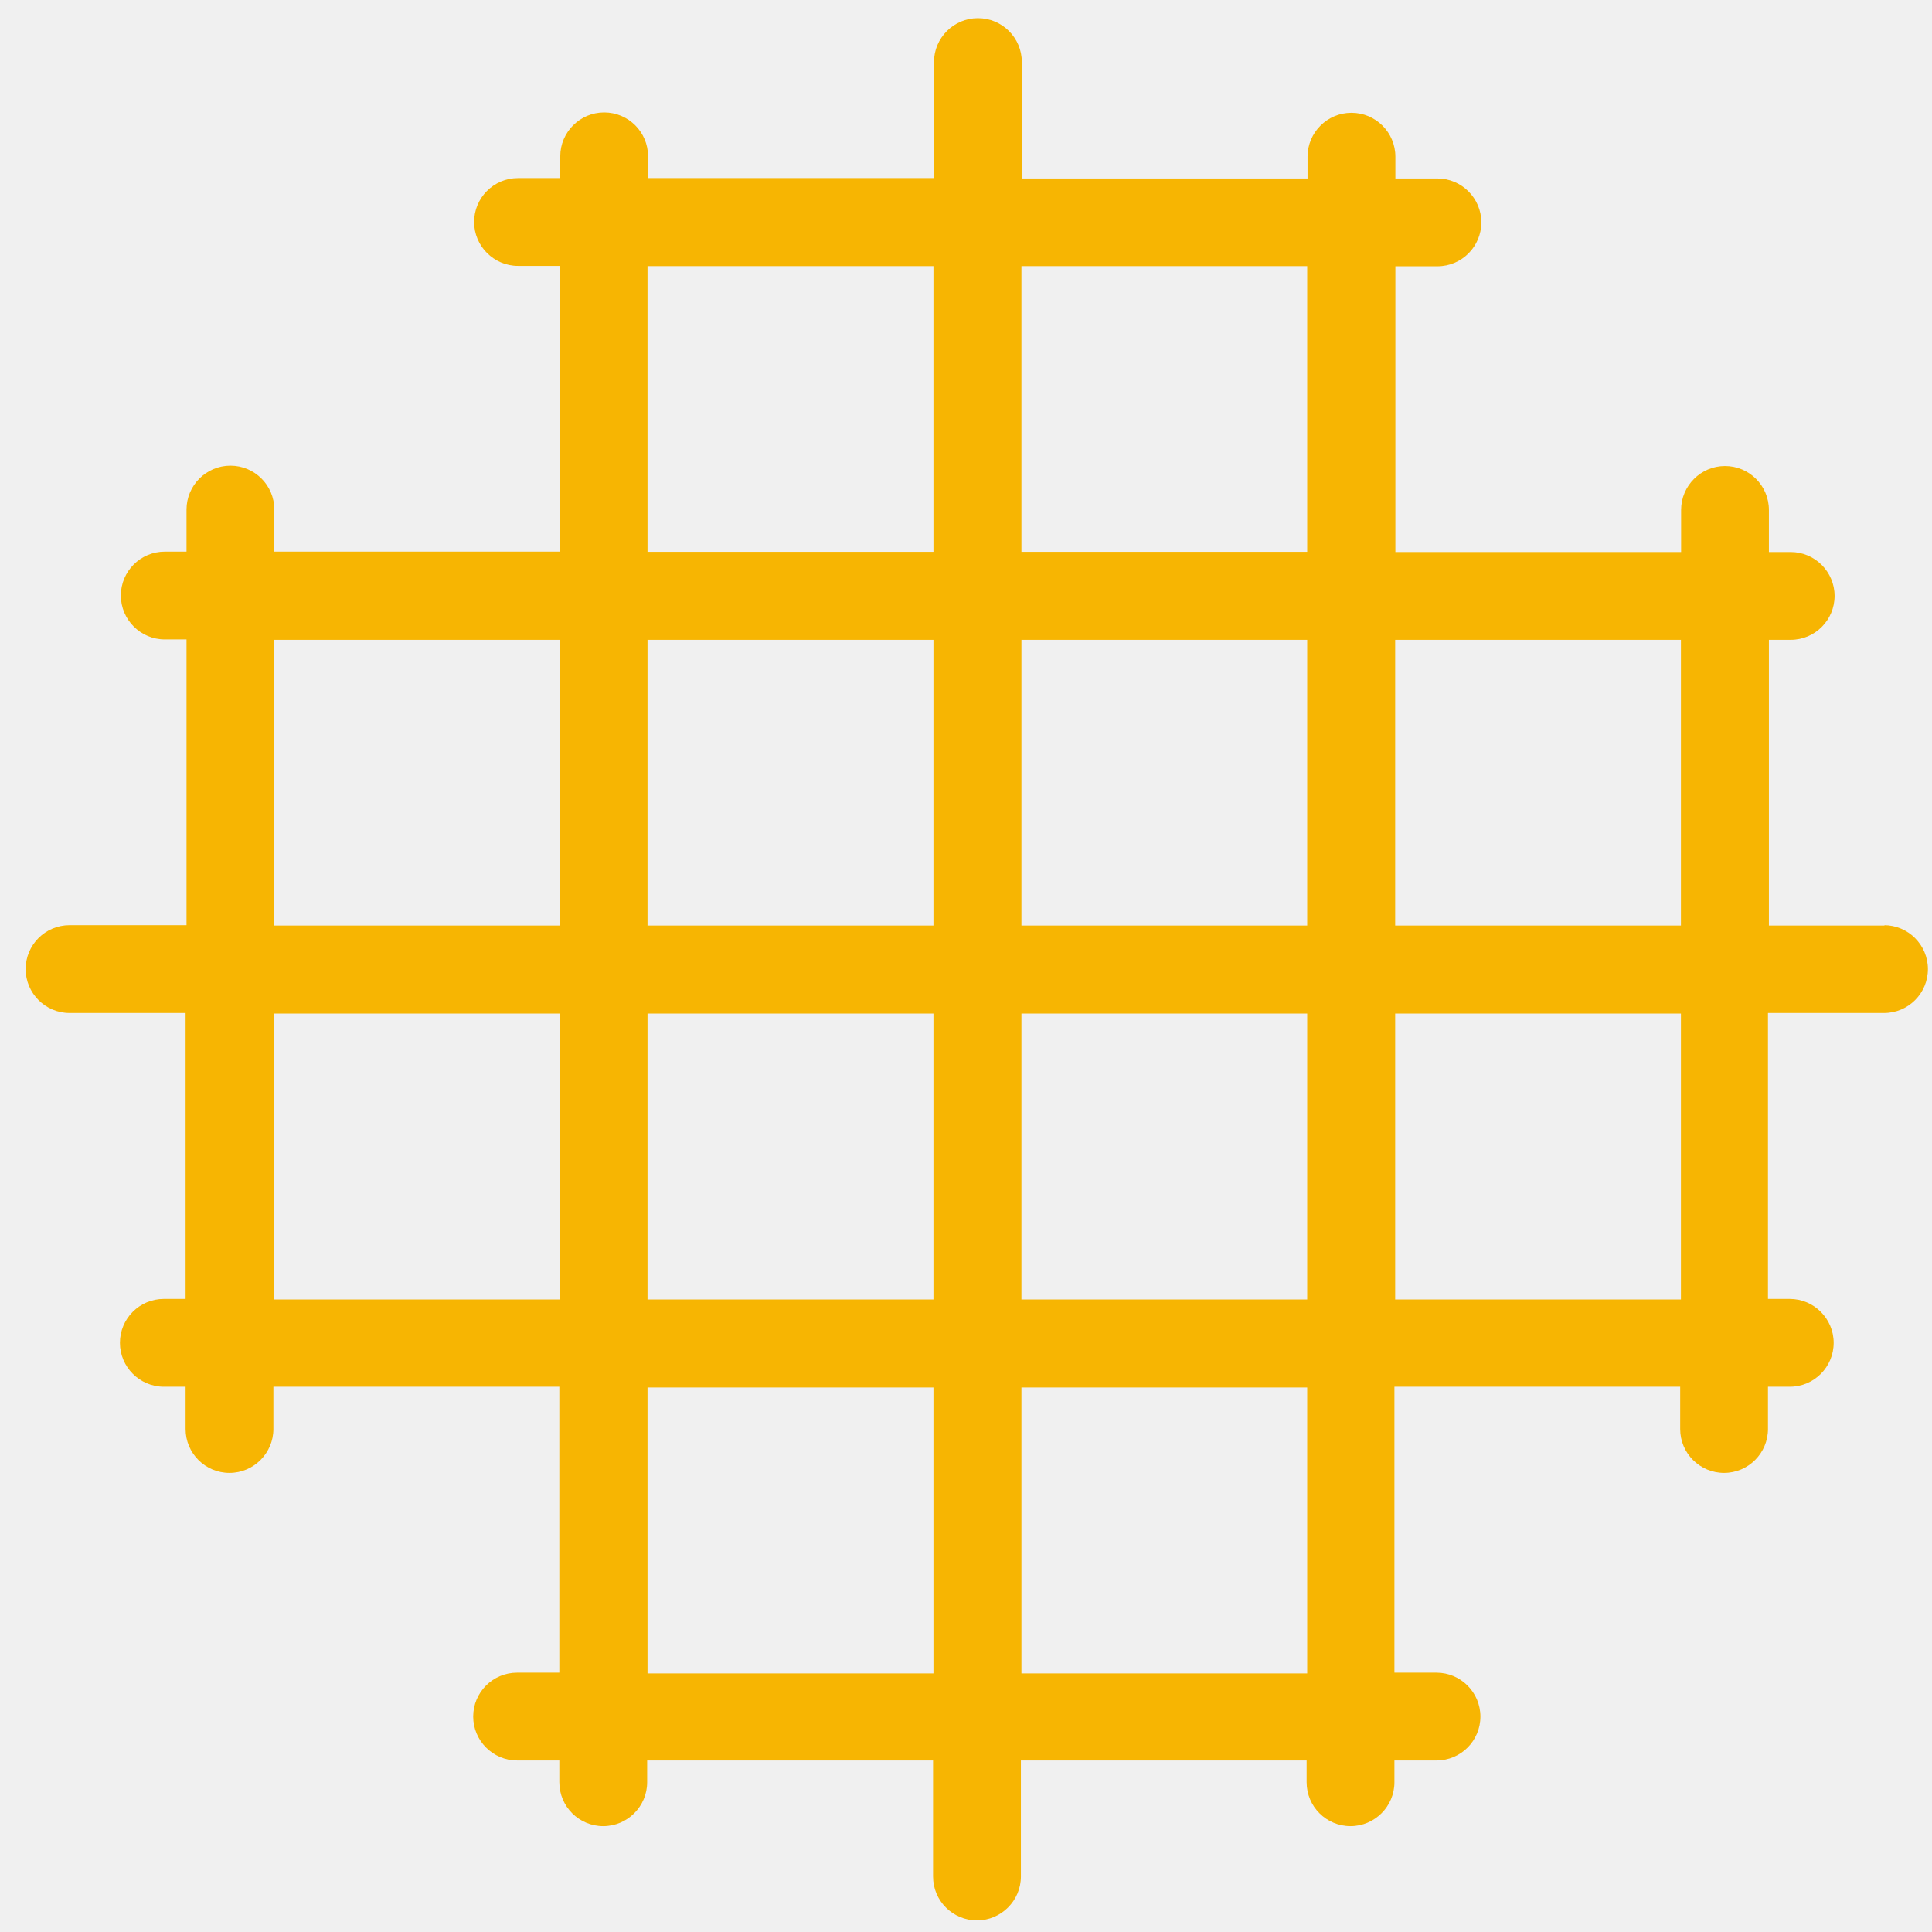
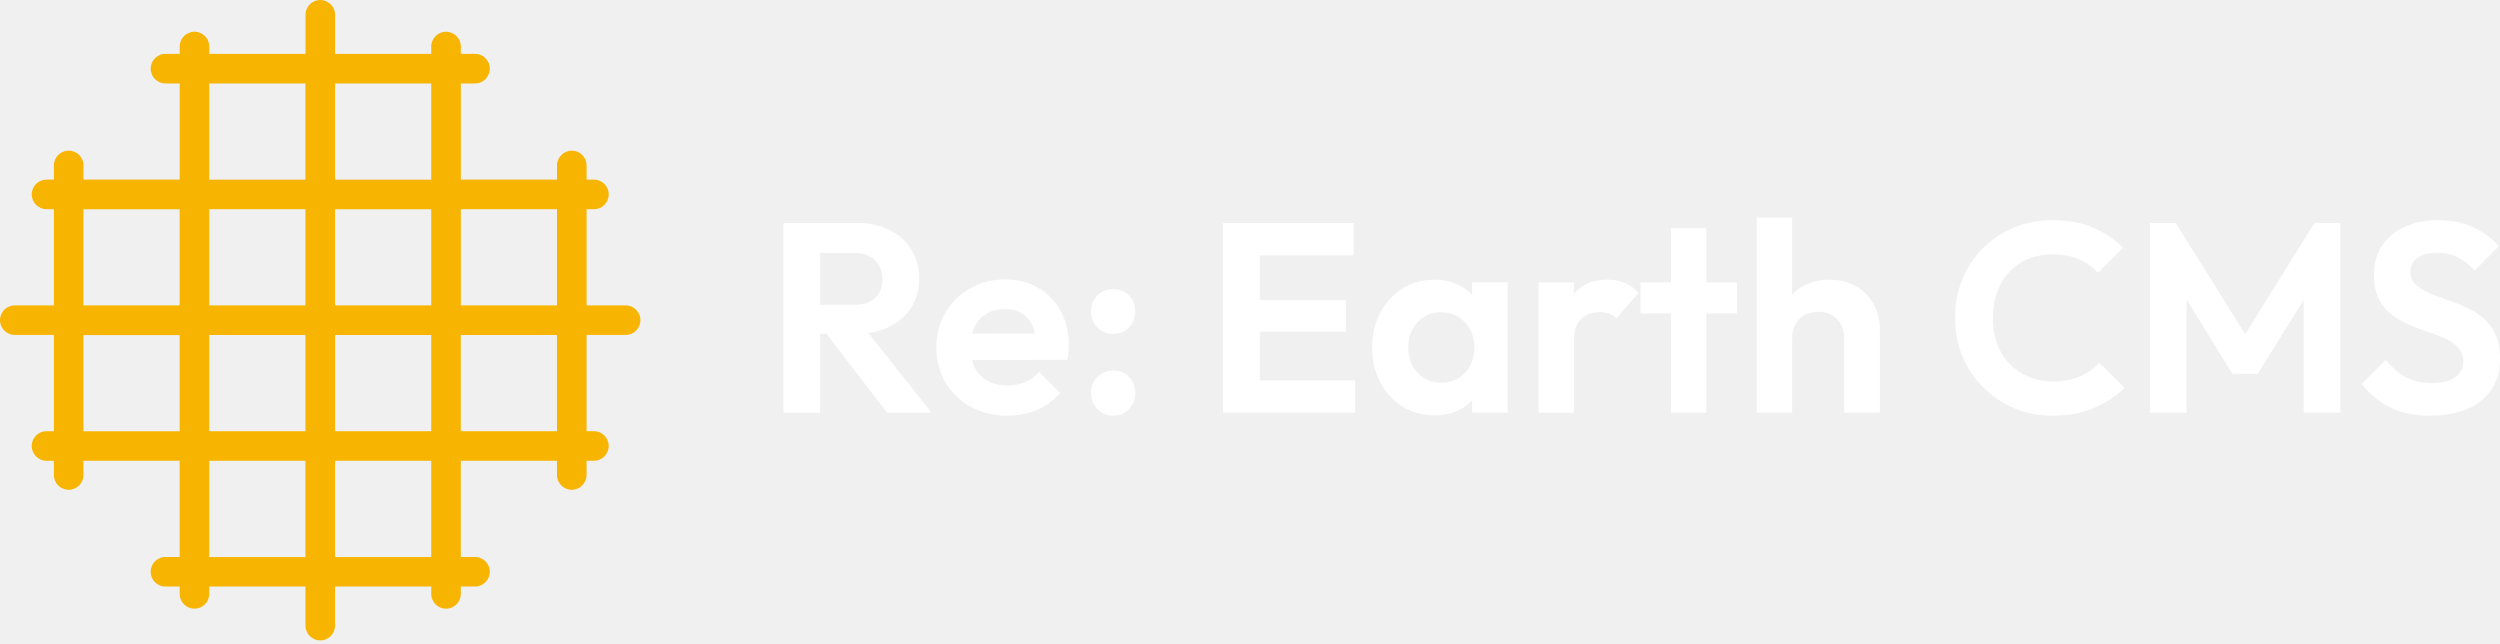
- <svg xmlns="http://www.w3.org/2000/svg" width="65" height="65" viewBox="0 0 65 65" fill="none">
-   <path d="M56.553 39.835V43.72H46.939V34.1H56.553V39.835ZM43.979 52.632V56.3H34.365V46.68H43.979V52.632ZM21.785 56.3V46.68H31.405V56.3H21.785ZM9.205 43.72V34.1H18.825V43.72H9.205ZM9.205 21.526H18.825V31.139H9.205V21.526ZM21.785 13.929V8.952H31.405V18.565H21.785V13.923V13.929ZM43.979 8.952V18.565H34.365V8.952H43.979ZM34.365 31.139V21.526H43.979V31.139H34.365ZM21.785 28.043V21.526H31.405V31.139H21.785V28.043ZM21.785 39.282V34.1H31.405V43.72H21.785V39.282ZM43.979 39.282V43.72H34.365V34.1H43.979V39.282ZM56.553 21.526V31.139H46.939V21.526H56.553ZM63.417 31.139H59.513V21.526H60.246C61.065 21.526 61.723 20.862 61.723 20.049C61.723 19.236 61.059 18.572 60.246 18.572H59.513V17.157C59.513 16.337 58.849 15.679 58.036 15.679C57.223 15.679 56.559 16.343 56.559 17.157V18.572H46.946V8.958H48.361C49.18 8.958 49.838 8.294 49.838 7.481C49.838 6.668 49.174 6.004 48.361 6.004H46.946V5.271C46.946 4.452 46.281 3.794 45.468 3.794C44.655 3.794 43.991 4.458 43.991 5.271V6.004H34.378V2.087C34.378 1.268 33.714 0.61 32.901 0.61C32.087 0.61 31.423 1.274 31.423 2.087V5.991H21.803V5.259C21.803 4.44 21.14 3.782 20.326 3.782C19.513 3.782 18.849 4.446 18.849 5.259V5.991H17.428C16.609 5.991 15.951 6.655 15.951 7.468C15.951 8.281 16.615 8.945 17.428 8.945H18.849V18.559H9.229V17.144C9.229 16.325 8.565 15.667 7.752 15.667C6.939 15.667 6.275 16.331 6.275 17.144V18.559H5.543C4.724 18.559 4.066 19.223 4.066 20.036C4.066 20.849 4.73 21.513 5.543 21.513H6.275V31.127H2.34C1.521 31.127 0.863 31.791 0.863 32.604C0.863 33.417 1.527 34.081 2.34 34.081H6.244V43.701H5.512C4.693 43.701 4.035 44.365 4.035 45.178C4.035 45.991 4.699 46.655 5.512 46.655H6.244V48.077C6.244 48.896 6.908 49.554 7.721 49.554C8.534 49.554 9.198 48.89 9.198 48.077V46.655H18.818V56.275H17.397C16.578 56.275 15.92 56.939 15.92 57.752C15.92 58.565 16.584 59.229 17.397 59.229H18.818V59.962C18.818 60.781 19.482 61.439 20.295 61.439C21.108 61.439 21.773 60.775 21.773 59.962V59.229H31.392V63.133C31.392 63.953 32.056 64.61 32.87 64.61C33.682 64.61 34.347 63.946 34.347 63.133V59.229H43.96V59.962C43.96 60.781 44.624 61.439 45.437 61.439C46.25 61.439 46.914 60.775 46.914 59.962V59.229H48.33C49.149 59.229 49.807 58.565 49.807 57.752C49.807 56.939 49.143 56.275 48.33 56.275H46.914V46.655H56.528V48.077C56.528 48.896 57.192 49.554 58.005 49.554C58.818 49.554 59.482 48.89 59.482 48.077V46.655H60.215C61.034 46.655 61.692 45.991 61.692 45.178C61.692 44.365 61.028 43.701 60.215 43.701H59.482V34.081H63.386C64.205 34.081 64.863 33.417 64.863 32.604C64.863 31.791 64.199 31.127 63.386 31.127" fill="#F7B502" />
+ <svg xmlns="http://www.w3.org/2000/svg" width="136" height="35" viewBox="0 0 136 35" fill="none">
+   <path d="M34.035 16.613H31.911V11.382H32.31C32.754 11.382 33.114 11.021 33.114 10.577C33.114 10.133 32.754 9.772 32.31 9.772H31.911V9.001C31.911 8.557 31.55 8.196 31.106 8.196C30.661 8.196 30.301 8.557 30.301 9.001V9.772H25.069V4.541H25.841C26.285 4.541 26.645 4.18 26.645 3.736C26.645 3.291 26.285 2.931 25.841 2.931H25.069V2.532C25.069 2.087 24.709 1.727 24.265 1.727C23.82 1.727 23.46 2.087 23.46 2.532V2.931H18.228V0.805C18.228 0.36 17.868 0 17.423 0C16.979 0 16.619 0.36 16.619 0.805V2.93H11.384V2.531C11.384 2.086 11.024 1.726 10.58 1.726C10.135 1.726 9.775 2.086 9.775 2.531V2.93H9.001C8.557 2.93 8.196 3.29 8.196 3.735C8.196 4.179 8.557 4.539 9.001 4.539H9.775V9.771H4.541V9C4.541 8.555 4.18 8.195 3.736 8.195C3.291 8.195 2.931 8.555 2.931 9V9.771H2.532C2.087 9.771 1.727 10.131 1.727 10.576C1.727 11.02 2.087 11.38 2.532 11.38H2.931V16.612H0.805C0.36 16.612 0 16.973 0 17.417C0 17.861 0.36 18.222 0.805 18.222H2.93V23.456H2.531C2.086 23.456 1.726 23.816 1.726 24.261C1.726 24.705 2.086 25.066 2.531 25.066H2.93V25.839C2.93 26.284 3.29 26.644 3.735 26.644C4.179 26.644 4.539 26.284 4.539 25.839V25.066H9.774V30.3H9C8.555 30.3 8.195 30.66 8.195 31.105C8.195 31.549 8.555 31.909 9 31.909H9.774V32.308C9.774 32.753 10.134 33.113 10.578 33.113C11.023 33.113 11.383 32.753 11.383 32.308V31.909H16.617V34.034C16.617 34.479 16.978 34.839 17.422 34.839C17.866 34.839 18.227 34.479 18.227 34.034V31.909H23.459V32.308C23.459 32.753 23.819 33.113 24.263 33.113C24.708 33.113 25.068 32.753 25.068 32.308V31.909H25.839C26.284 31.909 26.644 31.549 26.644 31.105C26.644 30.66 26.284 30.3 25.839 30.3H25.068V25.066H30.3V25.839C30.3 26.284 30.66 26.644 31.105 26.644C31.549 26.644 31.909 26.284 31.909 25.839V25.066H32.308C32.753 25.066 33.113 24.705 33.113 24.261C33.113 23.816 32.753 23.456 32.308 23.456H31.909V18.222H34.034C34.479 18.222 34.839 17.861 34.839 17.417C34.839 16.973 34.479 16.612 34.034 16.612L34.035 16.613ZM30.301 11.382V16.613H25.069V11.382H30.301ZM23.46 21.044V23.457H18.228V18.223H23.46V21.044ZM11.383 21.044V18.223H16.617V23.457H11.383V21.044ZM11.383 14.928V11.382H16.617V16.613H11.383V14.926V14.928ZM18.227 16.615V11.383H23.459V16.615H18.227ZM23.459 4.542V9.774H18.227V4.542H23.459ZM11.382 7.249V4.542H16.616V9.774H11.382V7.249ZM4.538 11.383H9.772V16.615H4.538V11.383ZM4.538 23.46V18.226H9.772V23.46H4.538ZM11.382 30.304V25.069H16.616V30.304H11.382ZM23.459 28.306V30.304H18.227V25.069H23.459V28.308V28.306ZM30.3 21.344V23.459H25.068V18.224H30.3V21.344Z" fill="#F7B502" />
+   <path d="M48.401 17.768C48.91 17.514 49.304 17.163 49.583 16.719C49.862 16.273 50.002 15.748 50.002 15.142C50.002 14.536 49.862 14.036 49.583 13.586C49.304 13.137 48.913 12.782 48.409 12.522C47.905 12.264 47.325 12.133 46.67 12.133H42.619V22.451H44.615V18.15H44.959L48.254 22.451H50.676L47.235 18.112C47.662 18.057 48.051 17.944 48.401 17.769V17.768ZM44.615 13.761H46.479C46.968 13.761 47.344 13.895 47.609 14.164C47.873 14.433 48.006 14.772 48.006 15.184C48.006 15.597 47.874 15.954 47.609 16.205C47.346 16.454 46.963 16.58 46.465 16.58H44.615V13.762V13.761Z" fill="white" />
+   <path d="M56.471 15.655C55.943 15.351 55.346 15.2 54.681 15.2C53.977 15.2 53.34 15.361 52.773 15.684C52.206 16.007 51.758 16.448 51.43 17.005C51.102 17.563 50.938 18.193 50.938 18.898C50.938 19.604 51.104 20.248 51.436 20.806C51.768 21.364 52.227 21.805 52.808 22.128C53.391 22.451 54.053 22.612 54.796 22.612C55.373 22.612 55.907 22.51 56.395 22.303C56.885 22.098 57.31 21.789 57.672 21.378L56.527 20.234C56.311 20.488 56.057 20.674 55.764 20.792C55.47 20.91 55.142 20.968 54.781 20.968C54.379 20.968 54.027 20.885 53.724 20.718C53.42 20.552 53.188 20.31 53.026 19.992C52.963 19.867 52.915 19.73 52.876 19.587L58.053 19.574C58.091 19.418 58.116 19.273 58.126 19.141C58.135 19.009 58.14 18.879 58.14 18.752C58.14 18.068 57.993 17.455 57.7 16.918C57.407 16.379 56.996 15.96 56.468 15.656L56.471 15.655ZM53.668 17.064C53.953 16.897 54.285 16.815 54.667 16.815C55.029 16.815 55.332 16.888 55.576 17.036C55.82 17.183 56.012 17.397 56.148 17.681C56.214 17.818 56.265 17.971 56.301 18.139L52.88 18.149C52.915 18.019 52.958 17.892 53.015 17.777C53.166 17.468 53.384 17.232 53.668 17.065V17.064Z" fill="white" />
+   <path d="M60.568 15.728C60.215 15.728 59.924 15.843 59.694 16.073C59.465 16.303 59.35 16.593 59.35 16.946C59.35 17.299 59.465 17.578 59.694 17.812C59.924 18.047 60.215 18.164 60.568 18.164C60.92 18.164 61.194 18.047 61.419 17.812C61.644 17.577 61.756 17.288 61.756 16.946C61.756 16.604 61.644 16.303 61.419 16.073C61.194 15.843 60.91 15.728 60.568 15.728Z" fill="white" />
+   <path d="M60.568 20.16C60.215 20.16 59.924 20.275 59.694 20.505C59.465 20.735 59.35 21.026 59.35 21.378C59.35 21.731 59.465 22.011 59.694 22.252C59.924 22.492 60.215 22.611 60.568 22.611C60.92 22.611 61.194 22.491 61.419 22.252C61.644 22.011 61.756 21.721 61.756 21.378C61.756 21.036 61.644 20.735 61.419 20.505C61.194 20.275 60.91 20.16 60.568 20.16Z" fill="white" />
+   <path d="M68.535 18.047H73.218V16.329H68.535V13.894H73.642V12.132H68.535H68.007H66.539V22.449H68.007H68.535H73.716V20.689H68.535V18.047Z" fill="white" />
+   <path d="M80.085 16.036C79.889 15.832 79.66 15.659 79.396 15.522C78.994 15.316 78.544 15.213 78.046 15.213C77.389 15.213 76.806 15.374 76.291 15.697C75.777 16.02 75.374 16.461 75.081 17.019C74.788 17.577 74.641 18.207 74.641 18.913C74.641 19.618 74.788 20.234 75.081 20.791C75.374 21.349 75.779 21.788 76.291 22.111C76.806 22.434 77.384 22.595 78.03 22.595C78.539 22.595 78.996 22.493 79.402 22.287C79.666 22.154 79.89 21.982 80.084 21.78V22.448H82.022V15.359H80.084V16.035L80.085 16.036ZM79.704 20.277C79.371 20.638 78.936 20.819 78.398 20.819C78.056 20.819 77.747 20.736 77.474 20.57C77.2 20.403 76.987 20.178 76.835 19.894C76.683 19.61 76.608 19.278 76.608 18.896C76.608 18.513 76.684 18.197 76.835 17.913C76.987 17.628 77.197 17.404 77.467 17.237C77.736 17.07 78.047 16.988 78.398 16.988C78.75 16.988 79.074 17.069 79.338 17.231C79.601 17.392 79.812 17.619 79.969 17.913C80.126 18.206 80.204 18.539 80.204 18.911C80.204 19.459 80.038 19.915 79.706 20.277H79.704Z" fill="white" />
+   <path d="M88.385 15.383C88.116 15.271 87.805 15.214 87.454 15.214C86.661 15.214 86.055 15.466 85.634 15.97C85.629 15.976 85.625 15.983 85.619 15.989V15.361H83.697V22.451H85.619V18.547C85.619 18.009 85.749 17.613 86.008 17.358C86.268 17.104 86.603 16.977 87.013 16.977C87.208 16.977 87.383 17.005 87.534 17.058C87.685 17.112 87.815 17.202 87.923 17.329L89.127 15.935C88.902 15.68 88.655 15.497 88.385 15.385V15.383Z" fill="white" />
+   <path d="M92.825 12.411H90.903V15.361H89.244V17.048H90.903V22.449H92.825V17.048H94.484V15.361H92.825V12.411Z" fill="white" />
+   <path d="M100.94 15.559C100.529 15.329 100.054 15.214 99.517 15.214C98.979 15.214 98.499 15.332 98.079 15.567C97.857 15.691 97.662 15.842 97.493 16.016V11.839H95.57V22.449H97.493V18.384C97.493 18.11 97.553 17.863 97.676 17.642C97.799 17.423 97.966 17.254 98.182 17.136C98.398 17.019 98.642 16.96 98.916 16.96C99.327 16.96 99.664 17.092 99.929 17.357C100.192 17.622 100.325 17.964 100.325 18.384V22.449H102.263V17.944C102.263 17.406 102.145 16.931 101.91 16.52C101.675 16.109 101.352 15.789 100.941 15.559H100.94Z" fill="white" />
+   <path d="M113.151 20.475C112.74 20.656 112.245 20.747 111.668 20.747C111.189 20.747 110.751 20.664 110.354 20.497C109.958 20.331 109.613 20.097 109.319 19.793C109.026 19.49 108.8 19.125 108.644 18.7C108.488 18.275 108.409 17.803 108.409 17.285C108.409 16.767 108.488 16.308 108.644 15.883C108.8 15.458 109.025 15.091 109.319 14.783C109.613 14.474 109.958 14.239 110.354 14.079C110.751 13.917 111.183 13.837 111.652 13.837C112.2 13.837 112.679 13.925 113.09 14.1C113.501 14.276 113.848 14.522 114.133 14.834L115.498 13.469C115.019 13.009 114.468 12.645 113.847 12.376C113.226 12.107 112.495 11.973 111.652 11.973C110.899 11.973 110.199 12.11 109.553 12.384C108.907 12.658 108.344 13.035 107.865 13.514C107.386 13.993 107.014 14.556 106.75 15.201C106.485 15.847 106.354 16.542 106.354 17.285C106.354 18.027 106.485 18.722 106.75 19.368C107.014 20.014 107.388 20.579 107.873 21.063C108.357 21.547 108.922 21.926 109.567 22.201C110.213 22.475 110.917 22.612 111.681 22.612C112.502 22.612 113.233 22.478 113.875 22.209C114.516 21.94 115.081 21.571 115.57 21.101L114.205 19.735C113.912 20.049 113.559 20.296 113.148 20.477L113.151 20.475Z" fill="white" />
+   <path d="M122.14 18.177L118.361 12.132H116.953V22.449H118.949V16.288L121.443 20.336H122.823L125.319 16.308V22.449H127.314V12.132H125.905L122.14 18.177Z" fill="white" />
+   <path d="M135.737 18.157C135.561 17.79 135.329 17.491 135.039 17.261C134.75 17.032 134.435 16.84 134.092 16.689C133.75 16.538 133.403 16.402 133.05 16.286C132.697 16.169 132.377 16.043 132.089 15.912C131.801 15.78 131.568 15.627 131.391 15.457C131.216 15.286 131.128 15.058 131.128 14.775C131.128 14.452 131.26 14.2 131.524 14.019C131.788 13.838 132.151 13.748 132.611 13.748C133.011 13.748 133.372 13.827 133.689 13.983C134.007 14.139 134.319 14.385 134.621 14.717L135.941 13.396C135.588 12.975 135.126 12.633 134.554 12.37C133.981 12.106 133.343 11.973 132.638 11.973C131.973 11.973 131.376 12.091 130.848 12.326C130.319 12.561 129.903 12.898 129.6 13.338C129.296 13.779 129.145 14.312 129.145 14.938C129.145 15.476 129.23 15.915 129.402 16.258C129.573 16.6 129.805 16.884 130.1 17.109C130.393 17.334 130.711 17.52 131.053 17.667C131.395 17.814 131.74 17.944 132.088 18.056C132.435 18.168 132.753 18.291 133.041 18.423C133.329 18.555 133.562 18.718 133.739 18.915C133.914 19.111 134.003 19.366 134.003 19.678C134.003 20.04 133.851 20.324 133.549 20.53C133.245 20.735 132.834 20.838 132.316 20.838C131.739 20.838 131.252 20.729 130.857 20.508C130.46 20.287 130.106 19.977 129.792 19.575L128.471 20.896C128.95 21.474 129.486 21.904 130.078 22.188C130.669 22.472 131.376 22.613 132.199 22.613C133.382 22.613 134.312 22.337 134.988 21.784C135.663 21.231 136 20.475 136 19.517C136 18.98 135.913 18.526 135.737 18.159V18.157Z" fill="white" />
</svg>
